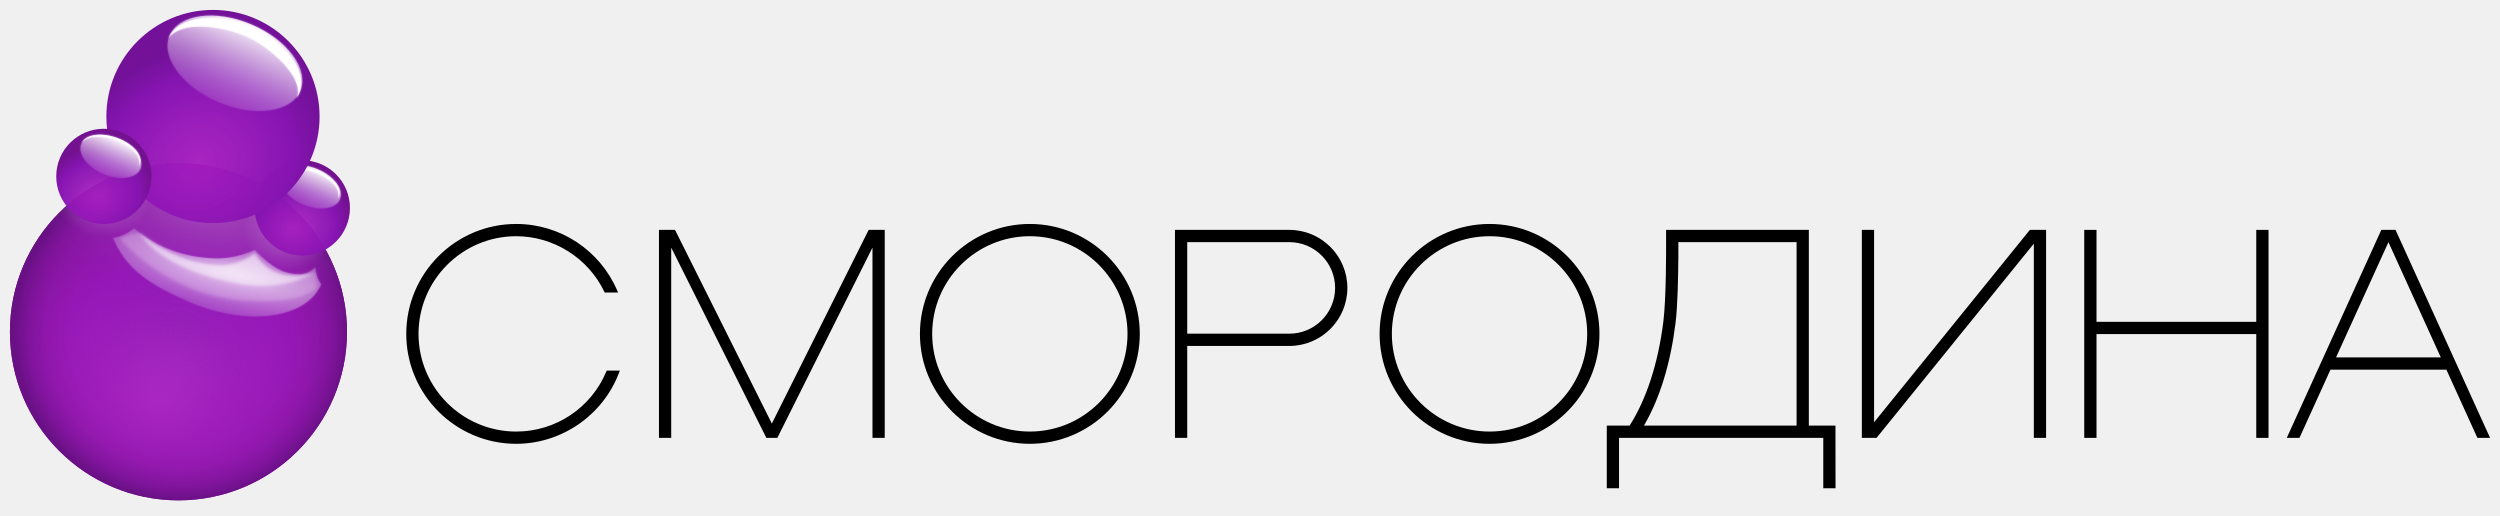
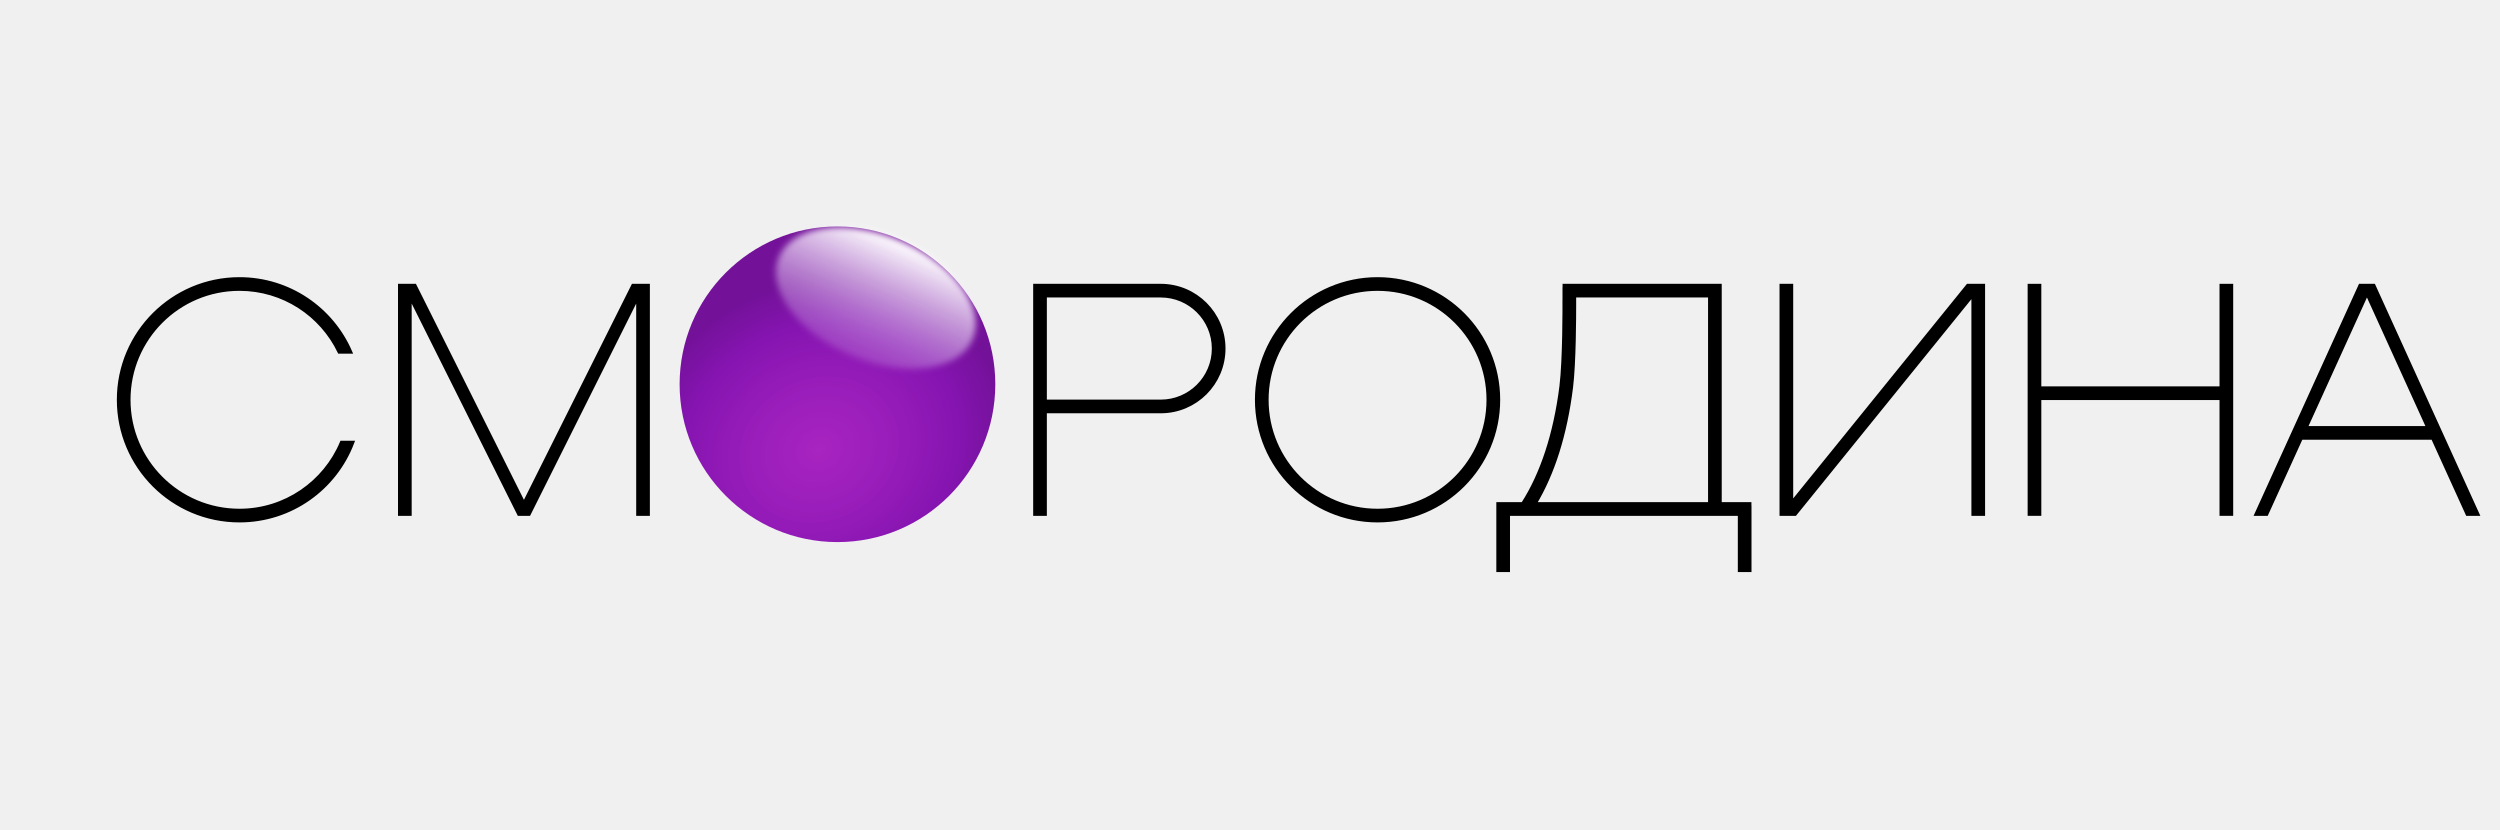
- <svg xmlns="http://www.w3.org/2000/svg" xmlns:xlink="http://www.w3.org/1999/xlink" viewBox="0 0 2520 520">
-   <filter id="t">
-     <feGaussianBlur stdDeviation="2" />
-   </filter>
-   <filter id="n">
+ <svg xmlns="http://www.w3.org/2000/svg" version="1.1" x="0px" y="0px" width="755.696px" height="250.633px" viewBox="0 0 755.696 250.633" enable-background="new 0 0 755.696 250.633" xml:space="preserve">
+   <filter id="AI_GaussianBlur_1">
    <feGaussianBlur stdDeviation="1" />
  </filter>
-   <path d="M1038.091 225.747c-61.1 0-110.807 49.707-110.807 110.807s49.707 110.807 110.807 110.807 110.807-49.708 110.807-110.807-49.707-110.807-110.807-110.807zm0 209.256c-54.285 0-98.45-44.165-98.45-98.45 0-54.284 44.165-98.449 98.45-98.449 54.284 0 98.449 44.165 98.449 98.449.001 54.285-44.165 98.45-98.449 98.45z" />
-   <path d="M1501.444 225.747c-61.1 0-110.807 49.707-110.807 110.807s49.707 110.807 110.807 110.807 110.807-49.708 110.807-110.807-49.708-110.807-110.807-110.807zm0 209.256c-54.284 0-98.449-44.165-98.449-98.45 0-54.284 44.165-98.449 98.449-98.449s98.449 44.165 98.449 98.449c0 54.285-44.165 98.45-98.449 98.45z" />
-   <polygon points="2274.309,324.396 2113.283,324.396 2113.283,231.726 2100.925,231.726 2100.925,441.382 2113.283,441.382 2113.283,336.754 2274.309,336.754 2274.309,441.382 2286.667,441.382 2286.667,231.726 2274.309,231.726" />
-   <polygon points="1889.08,425.632 1889.08,231.726 1876.722,231.726 1876.722,441.382 1891.56,441.382 2050.106,245.59 2050.106,441.382 2062.463,441.382 2062.463,231.726 2046.099,231.726" />
-   <path d="M2415.154 232.72l-.451-.994h-14.334l-95.296 209.656h12.788l31.251-68.755h116.849l31.251 68.755h12.788l-94.846-208.662zm45.188 127.549h-105.612l52.806-116.175 52.806 116.175z" />
-   <polygon points="778.016,426.93 680.883,232.663 680.416,231.726 664.219,231.726 664.219,441.382 676.577,441.382 676.577,249.564 772.017,440.445 772.483,441.382 783.548,441.382 879.455,249.564 879.455,441.382 891.812,441.382 891.812,231.726 875.616,231.726" />
-   <path d="M1299.662 231.726h-115.291v209.656h12.357v-92.67h102.934c32.252 0 58.492-26.24 58.492-58.493s-26.24-58.493-58.492-58.493zm0 104.628h-102.934v-92.271h102.934c25.438 0 46.135 20.696 46.135 46.135-.001 25.439-20.697 46.136-46.135 46.136z" />
-   <path d="M1823.314 429.024v-197.298h-143.89v15.046h-.016l.01 1.696c.004.512.208 51.981-2.751 75.667-5.256 42.042-17.021 78.286-34.038 104.889h-22.992v63.177h12.357v-50.819h205.867v50.819h12.357l-.076-63.177h-26.828zm-131.533-168.126v-6.221c.005-1.993.004-3.578 0-4.665v-5.929h119.176v184.941h-153.853c15.98-27.456 26.683-62.209 31.823-103.356 2.188-17.512 2.711-47.757 2.826-64.77h.028z" />
-   <path d="M611.141 374.591c-15.388 36.699-51.04 60.413-90.824 60.413-54.285 0-98.449-44.165-98.449-98.45 0-54.284 44.165-98.449 98.449-98.449 37.616 0 72.46 21.918 88.773 55.838l.461.96h13.49l-1.027-2.369c-17.586-40.571-57.504-66.787-101.697-66.787-61.1 0-110.807 49.707-110.807 110.807s49.707 110.807 110.807 110.807c45.743 0 87.381-28.739 103.612-71.513l.87-2.296h-13.221l-.437 1.039z" />
-   <defs>
-     <path id="a" d="M179.881 164.583c93.827 0 169.886 76.062 169.886 169.885 0 93.829-76.06 169.888-169.886 169.888-93.822 0-169.881-76.059-169.881-169.888 0-93.823 76.059-169.885 169.881-169.885z" />
-   </defs>
-   <clipPath id="b">
-     <use xlink:href="#a" overflow="visible" />
-   </clipPath>
-   <g clip-path="url(#b)">
-     <radialGradient id="c" cx="415.797" cy="1871.529" r="206.092" gradientTransform="matrix(.901 -.433 -.377 -.784 489.906 2052.718)" gradientUnits="userSpaceOnUse">
-       <stop offset="0" stop-color="#A51ABF" stop-opacity=".9" />
-       <stop offset=".541" stop-color="#8F16B5" stop-opacity=".972" />
-       <stop offset=".748" stop-color="#8514B0" />
-       <stop offset="1" stop-color="#691085" />
-     </radialGradient>
-     <path fill="url(#c)" d="M179.881 164.583c93.827 0 169.886 76.062 169.886 169.885 0 93.829-76.06 169.888-169.886 169.888-93.822 0-169.881-76.059-169.881-169.888 0-93.823 76.059-169.885 169.881-169.885z" />
-     <radialGradient id="d" cx="456.398" cy="1796.728" r="168.476" gradientTransform="matrix(.901 -.433 -.436 -.909 554.785 2166.124)" gradientUnits="userSpaceOnUse">
-       <stop offset="0" stop-color="#A51ABF" stop-opacity="0" />
-       <stop offset=".498" stop-color="#A31ABD" stop-opacity=".498" />
-       <stop offset=".678" stop-color="#9C19B7" stop-opacity=".678" />
-       <stop offset=".806" stop-color="#9117AB" stop-opacity=".806" />
-       <stop offset=".908" stop-color="#80149B" stop-opacity=".908" />
-       <stop offset=".996" stop-color="#6A1086" stop-opacity=".996" />
-       <stop offset="1" stop-color="#691085" />
-     </radialGradient>
-     <path fill="url(#d)" d="M179.881 164.583c93.827 0 169.886 76.062 169.886 169.885 0 93.829-76.06 169.888-169.886 169.888-93.822 0-169.881-76.059-169.881-169.888 0-93.823 76.059-169.885 169.881-169.885z" />
+   <g id="Layer_5">
+     <polygon stroke="#000000" stroke-width="1.134" stroke-miterlimit="10" points="671.479,86.359 671.479,117.359 616.479,117.359    616.479,86.359 613.479,86.359 613.479,155.359 616.479,155.359 616.479,120.359 671.479,120.359 671.479,155.359 674.479,155.359    674.479,86.359  " />
+     <polygon stroke="#000000" stroke-width="1.134" stroke-miterlimit="10" points="598.479,86.359 596.479,86.359 594.843,86.359    541.479,152.258 541.479,86.359 538.479,86.359 538.479,155.359 538.968,155.359 541.479,155.359 542.604,155.359 596.479,88.829    596.479,155.359 599.479,155.359 599.479,86.359  " />
+     <path stroke="#000000" stroke-width="1.134" stroke-miterlimit="10" d="M745.843,155.359h3.031l-31.363-69h-1.031h-2h-1.033   l-31.363,69h3.033l10.453-23h39.818L745.843,155.359z M696.935,129.359l18.545-40.8l18.545,40.8H696.935z" />
+     <polygon stroke="#000000" stroke-width="1.134" stroke-miterlimit="10" points="194.374,86.359 192.875,86.359 191.374,86.359    158.375,152.359 125.375,86.359 123.875,86.359 122.375,86.359 120.875,86.359 120.875,155.359 123.875,155.359 123.875,89.358    156.875,155.359 159.875,155.359 192.875,89.358 192.875,155.359 195.875,155.359 195.875,86.359  " />
+     <path stroke="#000000" stroke-width="1.134" stroke-miterlimit="10" d="M123.875,86.359" />
+     <path stroke="#000000" stroke-width="1.134" stroke-miterlimit="10" d="M350.875,86.359h-35h-3v3v32v3v31h3v-31h35   c10.492,0,19-8.506,19-19S361.367,86.359,350.875,86.359z M350.875,121.359h-35v-32h35c8.836,0,16,7.163,16,16   S359.71,121.359,350.875,121.359z" />
+     <path stroke="#000000" stroke-width="1.134" stroke-miterlimit="10" d="M528.849,153.359v-1h-8.975v-63v-3h-3h-43.975v1h-0.025   v4.03h-0.002c0.002,0.173,0.074,17.395-0.924,25.386c-1.793,14.335-5.811,26.59-11.641,35.584h-7.434v1v2v17h3v-17h70v17h3v-19   H528.849z M516.874,152.359h-53.027c5.582-9.24,9.309-21.058,11.078-35.212c0.926-7.415,0.955-21.961,0.949-25.163l0,0v-2.625h41   V152.359z" />
+     <path stroke="#000000" stroke-width="1.134" stroke-miterlimit="10" d="M416.406,84.349c-20.158,0-36.5,16.342-36.5,36.5   s16.342,36.5,36.5,36.5s36.5-16.342,36.5-36.5S436.564,84.349,416.406,84.349z M416.406,154.349c-18.501,0-33.5-14.999-33.5-33.5   s14.999-33.5,33.5-33.5s33.5,14.999,33.5,33.5S434.907,154.349,416.406,154.349z" />
+     <path stroke="#000000" stroke-width="1.134" stroke-miterlimit="10" d="M103.292,133.792   c-5.063,12.074-16.993,20.557-30.905,20.557c-18.501,0-33.5-14.999-33.5-33.5s14.999-33.5,33.5-33.5   c13.307,0,24.801,7.76,30.207,19h3.292c-5.61-12.943-18.495-22-33.5-22c-20.158,0-36.5,16.342-36.5,36.5s16.342,36.5,36.5,36.5   c15.599,0,28.906-9.789,34.13-23.557H103.292z" />
  </g>
-   <defs>
-     <path id="e" d="M179.881 164.583c93.827 0 169.886 76.062 169.886 169.885 0 93.829-76.06 169.888-169.886 169.888-93.822 0-169.881-76.059-169.881-169.888 0-93.823 76.059-169.885 169.881-169.885z" />
-   </defs>
-   <clipPath id="f">
-     <use xlink:href="#e" overflow="visible" />
-   </clipPath>
-   <radialGradient id="g" cx="427.363" cy="1113.467" r="139.619" gradientTransform="matrix(1.312 .332 .205 -.81 -581.532 955.33)" gradientUnits="userSpaceOnUse">
-     <stop offset="0" stop-color="#fff" />
-     <stop offset=".111" stop-color="#F0E3F7" stop-opacity=".889" />
-     <stop offset=".326" stop-color="#D7B1E8" stop-opacity=".674" />
-     <stop offset=".53" stop-color="#C28ADD" stop-opacity=".47" />
-     <stop offset=".716" stop-color="#B46ED5" stop-opacity=".284" />
-     <stop offset=".879" stop-color="#AB5DD0" stop-opacity=".121" />
-     <stop offset="1" stop-color="#A857CE" stop-opacity="0" />
-   </radialGradient>
-   <path opacity=".3" clip-path="url(#f)" fill="url(#g)" enable-background="new" d="M390.619 241.884c-15.786 62.448-110.636 92.31-211.833 66.708-101.203-25.593-170.439-96.97-154.648-159.418 15.793-62.44 110.637-92.304 211.841-66.704 101.202 25.607 170.434 96.971 154.64 159.414z" />
-   <defs>
-     <path id="h" d="M179.881 164.583c93.827 0 169.886 76.062 169.886 169.885 0 93.829-76.06 169.888-169.886 169.888-93.822 0-169.881-76.059-169.881-169.888 0-93.823 76.059-169.885 169.881-169.885z" />
-   </defs>
-   <clipPath id="i">
-     <use xlink:href="#h" overflow="visible" />
-   </clipPath>
-   <radialGradient id="j" cx="111.164" cy="1286.721" r="64.001" gradientTransform="matrix(.709 .125 .114 -.646 65.457 1047.797)" gradientUnits="userSpaceOnUse">
-     <stop offset="0" stop-color="#fff" />
-     <stop offset="1" stop-color="#F2D4FF" stop-opacity="0" />
-   </radialGradient>
-   <path opacity=".3" clip-path="url(#i)" fill="url(#j)" enable-background="new" d="M336.409 238.355c-4.028 22.847-27.604 37.771-52.657 33.352-25.048-4.415-42.081-26.519-38.052-49.362 4.03-22.838 27.601-37.766 52.655-33.346 25.047 4.428 42.09 26.519 38.054 49.356z" />
-   <defs>
-     <path id="k" d="M179.881 164.583c93.827 0 169.886 76.062 169.886 169.885 0 93.829-76.06 169.888-169.886 169.888-93.822 0-169.881-76.059-169.881-169.888 0-93.823 76.059-169.885 169.881-169.885z" />
-   </defs>
-   <clipPath id="l">
-     <use xlink:href="#k" overflow="visible" />
-   </clipPath>
-   <radialGradient id="m" cx="-86.679" cy="1283.838" r="63.999" gradientTransform="matrix(.762 .135 .115 -.652 21.515 1045.454)" gradientUnits="userSpaceOnUse">
-     <stop offset="0" stop-color="#fff" />
-     <stop offset="1" stop-color="#F2D4FF" stop-opacity="0" />
-   </radialGradient>
-   <path opacity=".3" clip-path="url(#l)" fill="url(#m)" enable-background="new" d="M152.13 204.821c-4.066 23.062-29.209 37.896-56.156 33.14-26.935-4.758-45.481-27.307-41.412-50.365 4.07-23.06 29.214-37.894 56.155-33.136 26.944 4.753 45.484 27.3 41.413 50.361z" />
-   <g opacity=".7" filter="url(#n)">
-     <radialGradient id="o" cx="1853.566" cy="21.252" r="67.739" gradientTransform="matrix(-.226 .974 3.868 .912 573.638 -1548.648)" gradientUnits="userSpaceOnUse">
-       <stop offset="0" stop-color="#fff" />
-       <stop offset=".347" stop-color="#E2C8EF" stop-opacity=".687" />
-       <stop offset="1" stop-color="#A857CE" stop-opacity=".1" />
-     </radialGradient>
-     <path fill="url(#o)" d="M317.781 269.303c-5.432 5.331-11.258 7.927-18.761 7.16-8.487-.867-20.492-1.829-42.284-24.44-12.553 5.234-24.777 9.18-42.058 8.392-35.109-1.594-60.872-14.402-79.346-30.117-11.252 7.309-11.252 7.309-21.286 9.485 11.892 29.727 35.017 46.913 77.435 64.877 58.352 24.719 117.574 16.618 132.266-18.08-3.444-5.115-5.258-9.863-5.966-17.277z" />
+   <g id="Layer_1">
+     <g id="Layer_3_1_">
+       <g>
+         <radialGradient id="SVGID_1_" cx="135.865" cy="-21.865" r="57.882" gradientTransform="matrix(0.9015 -0.4327 -0.3765 -0.7844 116.8748 177.536)" gradientUnits="userSpaceOnUse">
+           <stop offset="0" style="stop-color:#A51ABF;stop-opacity:0.95" />
+           <stop offset="0.541" style="stop-color:#8F16B5;stop-opacity:0.986" />
+           <stop offset="0.748" style="stop-color:#8514B0" />
+           <stop offset="1" style="stop-color:#731199" />
+         </radialGradient>
+         <circle fill="url(#SVGID_1_)" cx="253.144" cy="116.151" r="47.713" />
+         <g filter="url(#AI_GaussianBlur_1)">
+           <linearGradient id="SVGID_2_" gradientUnits="userSpaceOnUse" x1="292.767" y1="136.465" x2="272.394" y2="90.682" gradientTransform="matrix(1 0 0 -1 -20.4102 209.4434)">
+             <stop offset="0" style="stop-color:#FFFFFF" />
+             <stop offset="0.347" style="stop-color:#E2C8EF;stop-opacity:0.687" />
+             <stop offset="1" style="stop-color:#A857CE;stop-opacity:0.1" />
+           </linearGradient>
+           <path fill="url(#SVGID_2_)" d="M294.006,102.481c-4.071,9.609-20.474,11.852-36.634,5.009      c-16.161-6.848-25.965-20.188-21.893-29.799c4.071-9.611,20.474-11.855,36.635-5.011      C288.275,79.529,298.076,92.871,294.006,102.481z" />
+         </g>
+       </g>
+     </g>
  </g>
-   <radialGradient id="p" cx="596.083" cy="2005.13" r="58.234" gradientTransform="matrix(.901 -.433 -.377 -.784 516.712 2060.243)" gradientUnits="userSpaceOnUse">
-     <stop offset="0" stop-color="#A51ABF" stop-opacity=".9" />
-     <stop offset=".541" stop-color="#8F16B5" stop-opacity=".972" />
-     <stop offset=".748" stop-color="#8514B0" />
-     <stop offset="1" stop-color="#731190" />
-   </radialGradient>
-   <path fill="url(#p)" d="M304.742 161.607c26.512 0 47.999 21.494 47.999 48.002 0 26.516-21.487 48.006-47.999 48.006-26.515 0-48.005-21.49-48.005-48.006-.001-26.508 21.49-48.002 48.005-48.002z" />
-   <g filter="url(#n)">
-     <linearGradient id="q" gradientUnits="userSpaceOnUse" x1="341.079" y1="1322.761" x2="320.296" y2="1276.058" gradientTransform="matrix(1 0 0 -1 -20.41 1493.62)">
-       <stop offset="0" stop-color="#fff" />
-       <stop offset=".347" stop-color="#E2C8EF" stop-opacity=".687" />
-       <stop offset="1" stop-color="#A857CE" stop-opacity=".1" />
-     </linearGradient>
-     <path fill="url(#q)" d="M342.755 200.96c-4.15 9.803-20.883 12.093-37.372 5.107-16.489-6.98-26.49-20.595-22.335-30.4 4.157-9.806 20.885-12.095 37.377-5.109 16.492 6.984 26.484 20.597 22.33 30.402z" />
-   </g>
-   <path fill="#fff" d="M319.818 172.092c-16.081-6.059-32.403-4.074-36.455 4.435l-.079.192c5.479-6.831 20.447-8.059 35.219-2.492 15.961 6.016 25.681 17.691 21.864 26.184.487-.607.905-1.251 1.235-1.941 4.05-8.509-5.703-20.316-21.784-26.378z" filter="url(#n)" />
-   <radialGradient id="r" cx="524.839" cy="2106.308" r="130.362" gradientTransform="matrix(.901 -.433 -.377 -.784 522.054 2041.226)" gradientUnits="userSpaceOnUse">
-     <stop offset="0" stop-color="#A51ABF" stop-opacity=".95" />
-     <stop offset=".541" stop-color="#8F16B5" stop-opacity=".986" />
-     <stop offset=".748" stop-color="#8514B0" />
-     <stop offset="1" stop-color="#731199" />
-   </radialGradient>
-   <path fill="url(#r)" d="M214.684 10c59.342 0 107.452 48.11 107.452 107.46 0 59.345-48.11 107.458-107.452 107.458-59.351 0-107.46-48.113-107.46-107.458 0-59.35 48.109-107.46 107.46-107.46z" />
-   <radialGradient id="s" cx="418.243" cy="2103.743" r="58.233" gradientTransform="matrix(.901 -.433 -.377 -.784 514.115 2028.814)" gradientUnits="userSpaceOnUse">
-     <stop offset="0" stop-color="#A51ABF" stop-opacity=".9" />
-     <stop offset=".541" stop-color="#8F16B5" stop-opacity=".972" />
-     <stop offset=".748" stop-color="#8514B0" />
-     <stop offset="1" stop-color="#731190" />
-   </radialGradient>
-   <path fill="url(#s)" d="M104.688 129.787c26.513 0 48.002 21.493 48.002 48.005s-21.489 48.004-48.002 48.004c-26.514 0-48.002-21.492-48.002-48.004s21.488-48.005 48.002-48.005z" />
-   <path fill="#fff" d="M140.888 234.752s32.879 30.106 78.008 32.575c21.848 1.197 37.897-12.124 37.897-12.124s6.436 11.251 16.795 17.064c20.247 11.356 44.192 2.286 44.192 2.286s1.566 9.4 1.566 15.653c-11.689 11.084-35.388 14.458-68.966 13.169-54.844-2.111-101.223-31.604-129.861-62.711 12.512-6.254 20.369-5.912 20.369-5.912z" opacity=".2" filter="url(#t)" />
-   <path fill="#fff" d="M140.888 234.752s32.879 30.106 78.008 32.575c21.848 1.197 37.897-12.124 37.897-12.124s6.436 11.251 16.795 17.064c20.247 11.356 44.192 2.286 44.192 2.286s-30.434 20.18-76.974 11.471c-84.437-15.801-99.918-51.272-99.918-51.272z" opacity=".5" filter="url(#t)" />
-   <g filter="url(#n)">
-     <linearGradient id="u" gradientUnits="userSpaceOnUse" x1="139.932" y1="1353.487" x2="119.148" y2="1306.781" gradientTransform="matrix(1 0 0 -1 -20.41 1493.62)">
-       <stop offset="0" stop-color="#fff" />
-       <stop offset=".347" stop-color="#E2C8EF" stop-opacity=".687" />
-       <stop offset="1" stop-color="#A857CE" stop-opacity=".1" />
-     </linearGradient>
-     <path fill="url(#u)" d="M141.61 170.231c-4.153 9.805-20.886 12.095-37.373 5.11-16.488-6.981-26.487-20.596-22.338-30.402 4.16-9.804 20.885-12.093 37.377-5.108 16.49 6.986 26.484 20.597 22.334 30.4z" />
-   </g>
-   <path fill="#fff" d="M118.965 139.292c-16.084-6.057-32.403-4.069-36.457 4.435l-.082.194c5.482-6.83 20.45-8.058 35.222-2.493 15.961 6.017 25.681 17.692 21.865 26.185.486-.607.905-1.252 1.233-1.943 4.054-8.507-5.7-20.316-21.781-26.378z" filter="url(#n)" />
-   <g filter="url(#n)">
-     <linearGradient id="v" gradientUnits="userSpaceOnUse" x1="274.363" y1="1468.395" x2="228.482" y2="1365.286" gradientTransform="matrix(1 0 0 -1 -20.41 1493.62)">
-       <stop offset="0" stop-color="#fff" />
-       <stop offset=".347" stop-color="#E2C8EF" stop-opacity=".687" />
-       <stop offset="1" stop-color="#A857CE" stop-opacity=".1" />
-     </linearGradient>
-     <path fill="url(#v)" d="M302.716 91.671c-9.169 21.644-46.113 26.695-82.51 11.279-36.404-15.421-58.479-45.468-49.306-67.114 9.17-21.646 46.112-26.7 82.509-11.282 36.4 15.424 58.476 45.47 49.307 67.117z" />
-   </g>
-   <path fill="#fff" d="M252.462 26.921c-36.398-15.42-73.336-10.368-82.508 11.28l-.187.493c12.402-17.386 51.848-13.548 79.577-1.378 20.244 8.888 58.27 40.053 49.634 61.661 1.099-1.542 2.045-3.182 2.79-4.941 9.169-21.644-12.908-51.697-49.306-67.115z" filter="url(#n)" />
</svg>
